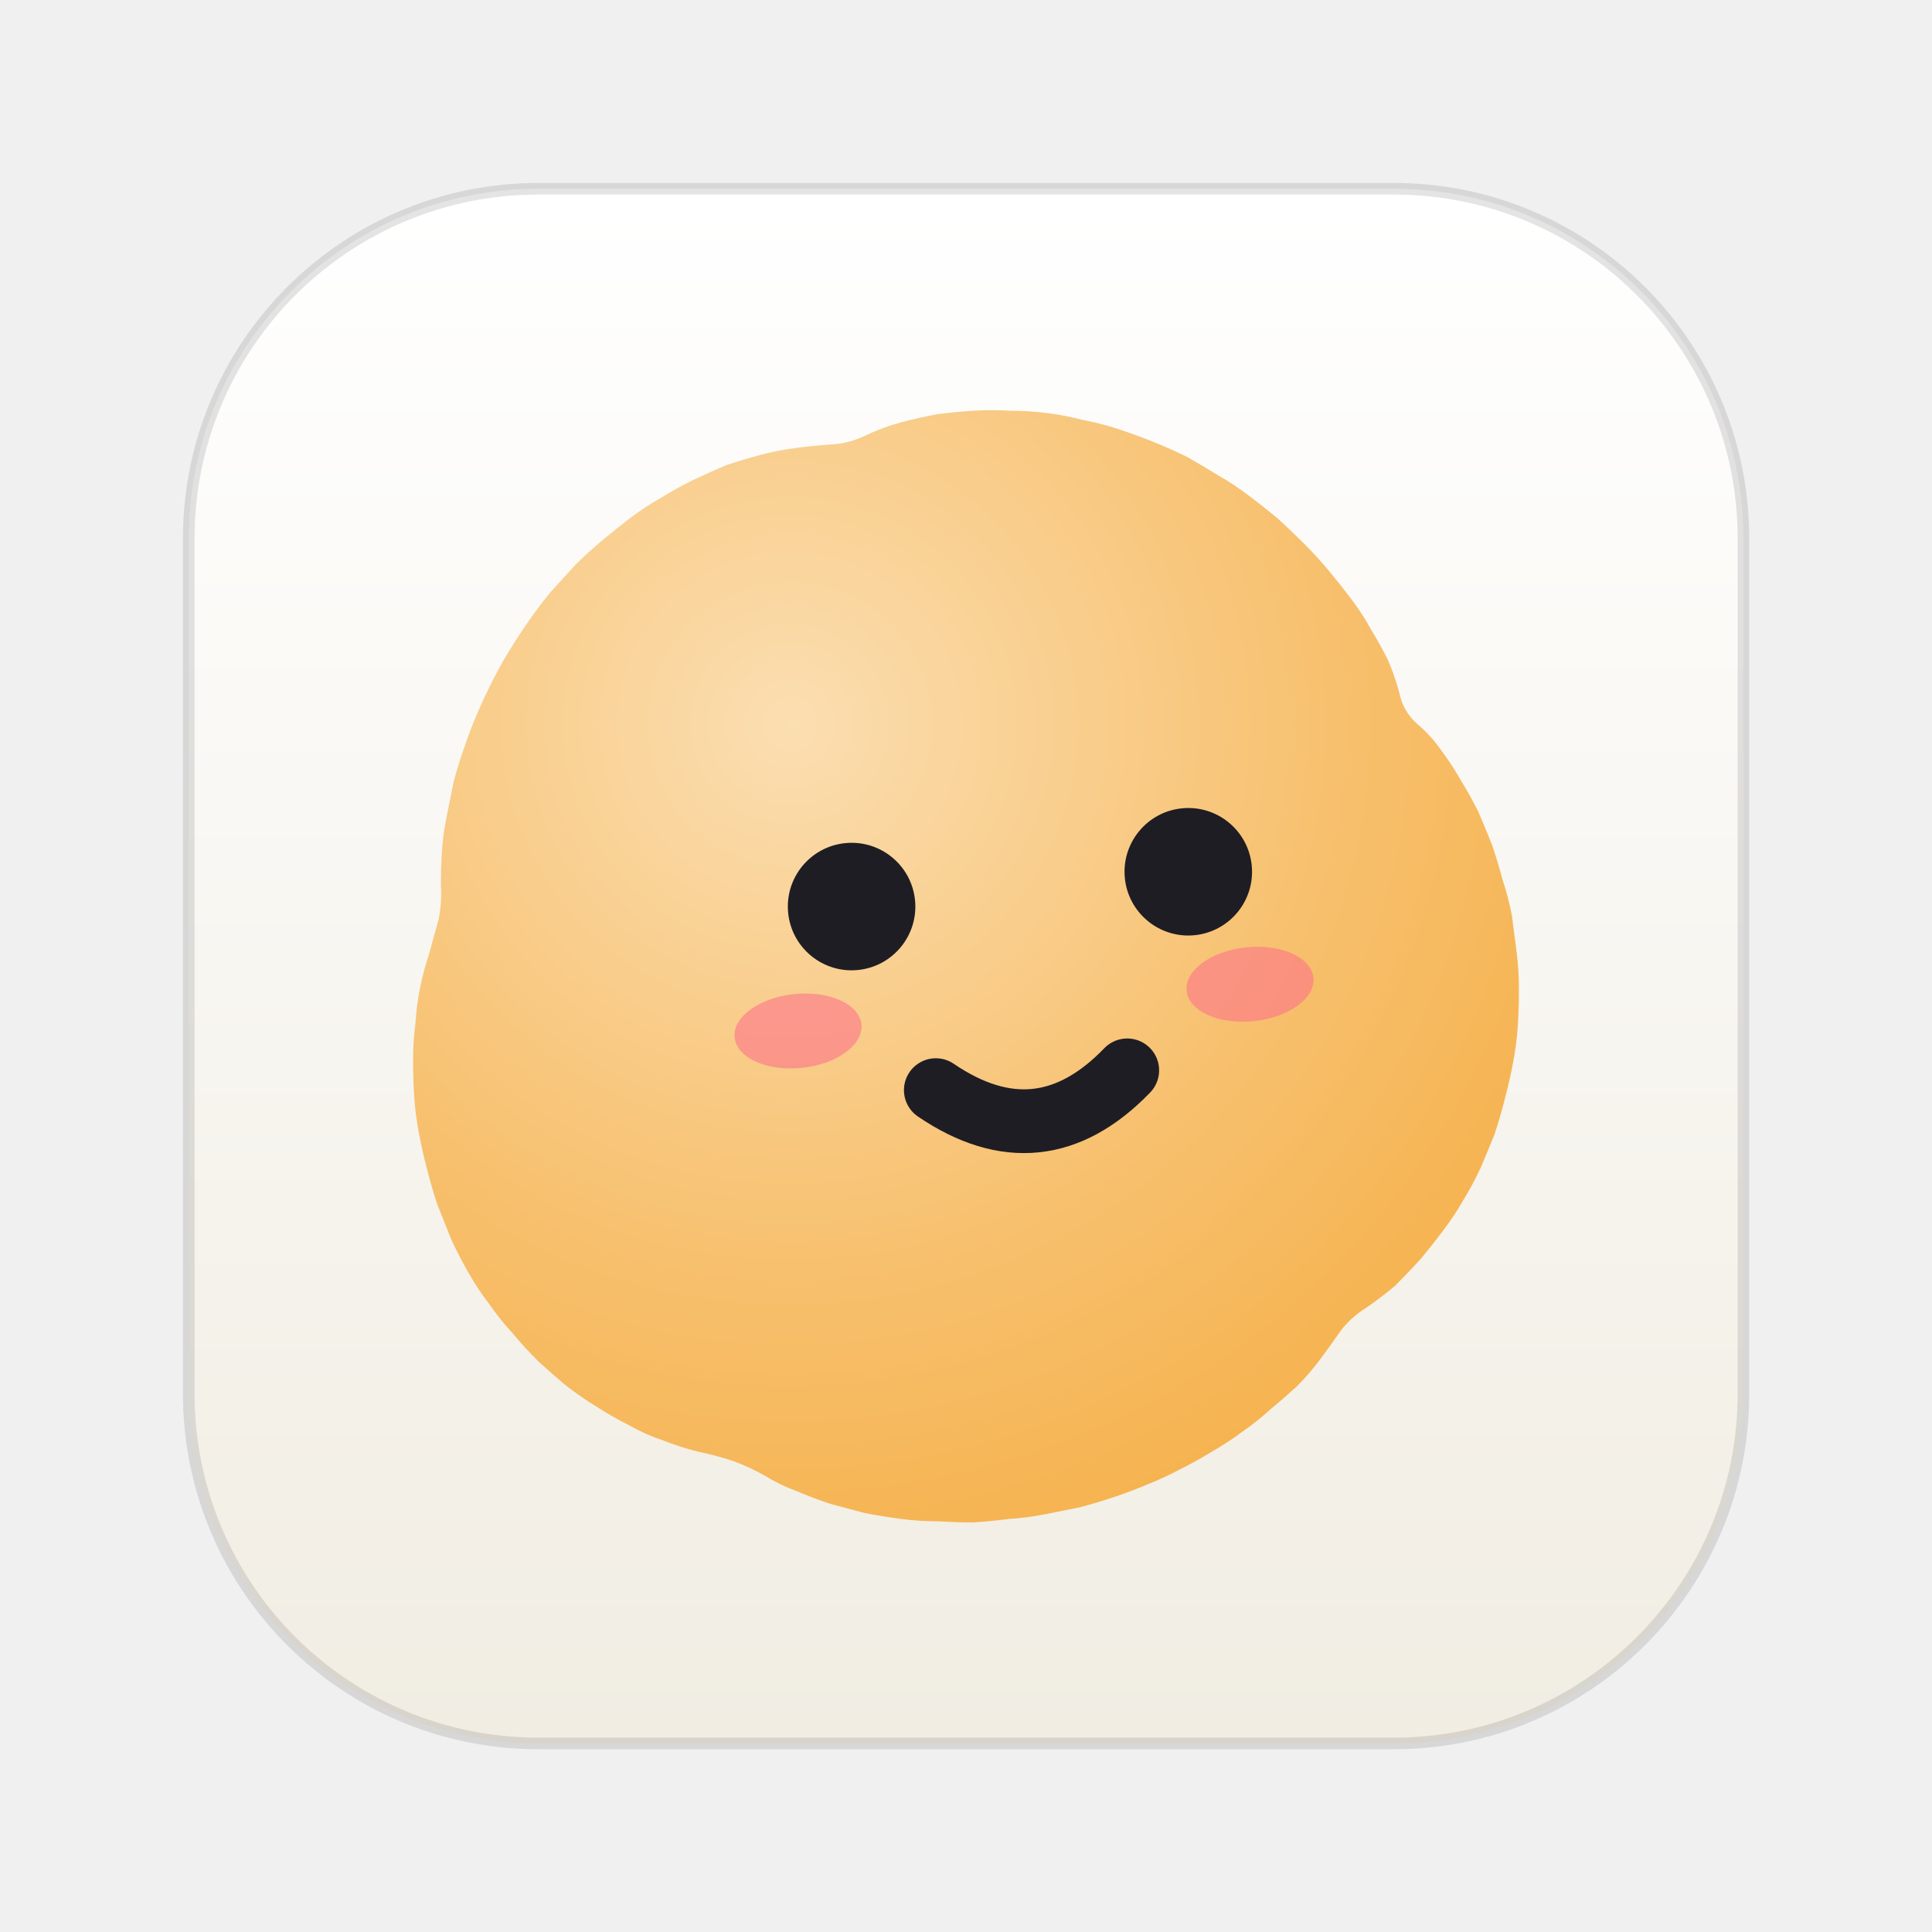
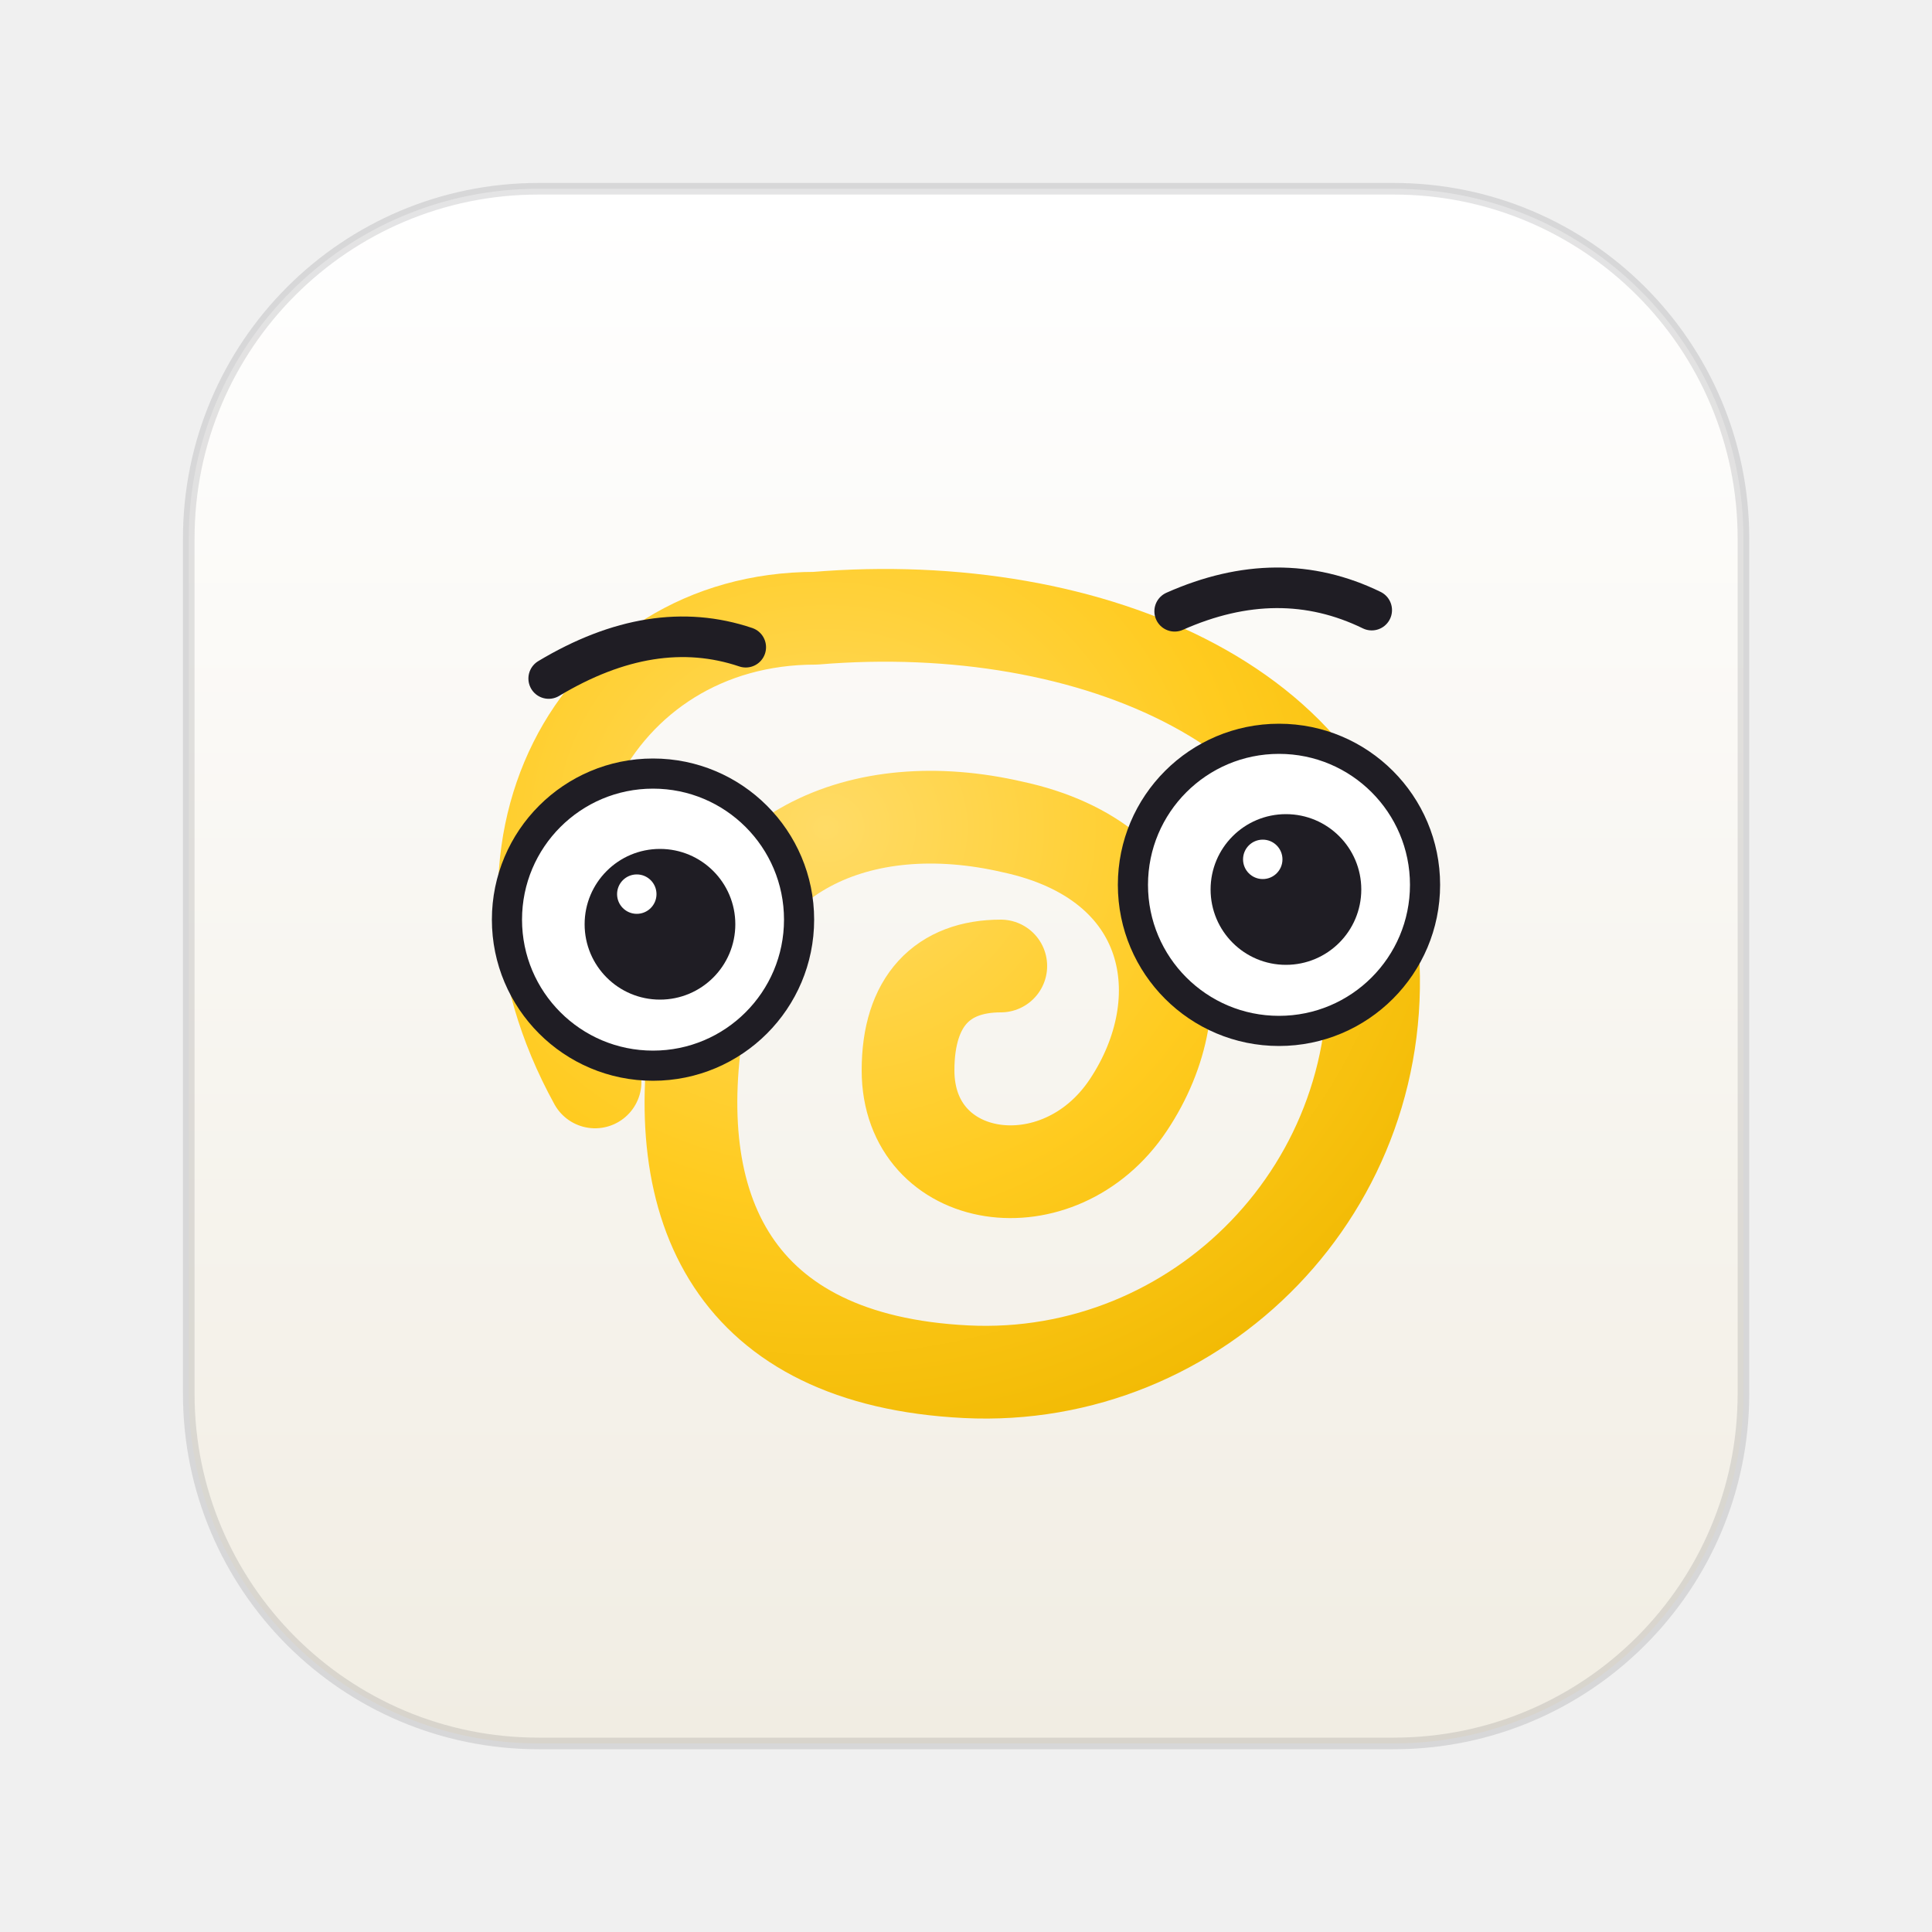
<svg xmlns="http://www.w3.org/2000/svg" viewBox="0 0 100 100" role="img" aria-label="OpenDoc">
  <defs>
    <linearGradient id="od-tile" x1="0" y1="0" x2="0" y2="1">
      <stop offset="0" stop-color="#ffffff" />
      <stop offset="1" stop-color="#f1ede3" />
    </linearGradient>
  </defs>
  <rect x="9.77" y="9.77" width="80.47" height="80.47" rx="18.1" fill="url(#od-tile)" stroke="#1f1d24" stroke-opacity="0.12" stroke-width="0.6" />
  <g transform="translate(50 50) scale(0.6) translate(-50 -50)">
    <defs>
      <radialGradient id="od-face-1" cx="0.34" cy="0.28" r="0.9">
-         <stop offset="0" stop-color="hsl(36 90% 84%)" />
-         <stop offset="0.55" stop-color="hsl(36 90% 70%)" />
-         <stop offset="1" stop-color="hsl(36 90% 61%)" />
+         <stop offset="0" stop-color="hsl(46 100% 70%)" />
+         <stop offset="0.55" stop-color="hsl(46 100% 56%)" />
+         <stop offset="1" stop-color="hsl(46 100% 47%)" />
      </radialGradient>
    </defs>
-     <path class="od-face-body" d="M97.5 48.8Q97.7 50.4 97.7 52Q97.7 53.6 97.6 55.2Q97.5 56.7 97.2 58.3Q96.9 59.9 96.5 61.4Q96.1 63 95.6 64.5Q95 66 94.4 67.4Q93.7 68.9 92.9 70.2Q92.1 71.6 91.1 72.9Q90.2 74.1 89.2 75.3Q88.1 76.5 87 77.6Q85.8 78.6 84.5 79.5Q83.2 80.3 82.3 81.5Q81.4 82.8 80.5 84Q79.6 85.2 78.5 86.3Q77.4 87.3 76.2 88.3Q75.1 89.3 73.8 90.2Q72.6 91.1 71.2 91.9Q69.9 92.7 68.5 93.4Q67.2 94.1 65.7 94.7Q64.3 95.3 62.8 95.8Q61.3 96.3 59.8 96.7Q58.3 97 56.8 97.3Q55.3 97.6 53.7 97.7Q52.2 97.9 50.6 98Q49.1 98 47.5 97.9Q45.9 97.9 44.4 97.7Q42.9 97.5 41.3 97.2Q39.8 96.8 38.3 96.4Q36.8 95.9 35.4 95.3Q34 94.8 32.7 94Q31.3 93.2 29.9 92.7Q28.4 92.2 26.9 91.9Q25.3 91.5 23.8 90.9Q22.3 90.4 20.9 89.6Q19.5 88.9 18.1 88Q16.8 87.2 15.5 86.2Q14.3 85.2 13.1 84.1Q11.9 82.9 10.9 81.7Q9.8 80.5 8.9 79.2Q7.9 77.9 7.1 76.5Q6.3 75.1 5.6 73.6Q5 72.1 4.4 70.6Q3.9 69.1 3.5 67.5Q3.1 66 2.8 64.4Q2.5 62.8 2.4 61.3Q2.3 59.7 2.3 58.1Q2.3 56.5 2.5 55Q2.6 53.4 2.9 51.9Q3.2 50.4 3.7 48.9Q4.1 47.4 4.5 46Q4.8 44.5 4.7 43Q4.7 41.5 4.8 40Q4.9 38.5 5.2 37.1Q5.5 35.6 5.8 34.1Q6.2 32.6 6.7 31.2Q7.2 29.7 7.8 28.3Q8.4 26.9 9.1 25.5Q9.8 24.1 10.6 22.8Q11.4 21.5 12.3 20.2Q13.2 18.9 14.2 17.7Q15.2 16.6 16.3 15.4Q17.4 14.3 18.6 13.3Q19.8 12.3 21.1 11.3Q22.3 10.4 23.7 9.6Q25 8.8 26.4 8.1Q27.9 7.4 29.3 6.8Q30.8 6.3 32.3 5.9Q33.8 5.5 35.4 5.3Q36.9 5.1 38.5 5Q40 4.9 41.4 4.2Q42.9 3.5 44.4 3.1Q45.9 2.7 47.5 2.4Q49.1 2.2 50.6 2.1Q52.2 2 53.8 2.1Q55.4 2.1 57 2.3Q58.6 2.5 60.1 2.9Q61.7 3.2 63.2 3.7Q64.7 4.2 66.2 4.8Q67.7 5.4 69.1 6.1Q70.5 6.9 71.8 7.7Q73.2 8.5 74.5 9.5Q75.7 10.4 76.9 11.4Q78.1 12.5 79.2 13.6Q80.3 14.7 81.3 15.9Q82.3 17.1 83.2 18.3Q84.2 19.6 84.9 20.9Q85.7 22.2 86.4 23.6Q87 25 87.4 26.5Q87.7 28 88.9 29.1Q90.1 30.1 91 31.4Q91.9 32.6 92.7 34Q93.5 35.3 94.2 36.7Q94.8 38.1 95.4 39.6Q95.9 41.1 96.3 42.6Q96.8 44.1 97.1 45.7Q97.3 47.2 97.5 48.8Z" fill="url(#od-face-1)" />
+     <g>
+       <path class="od-face-body" d="M18 60C7 40 18 20 37 20C61 18 84 28 85 48C87 69 70 86 50 85C30 84 24 71 27 54C29 40 41 35 54 38C68 41 70 53 64 62C58 71 45 69 45 59C45 53 48 50 53 50" fill="none" stroke="url(#od-face-1)" stroke-width="8" stroke-linecap="round" stroke-linejoin="round" />
+     </g>
    <g class="od-face-look">
-       <g transform="rotate(-5.9 54.8 51.6)">
-         <ellipse cx="35.2" cy="53.6" rx="5.5" ry="3.2" fill="hsl(350 95% 72% / 0.6)" />
-         <ellipse cx="74.4" cy="53.6" rx="5.5" ry="3.2" fill="hsl(350 95% 72% / 0.6)" />
-         <circle cx="40.9" cy="43.4" r="5.5" fill="#1f1d24" />
-         <circle cx="70.1" cy="43.4" r="5.5" fill="#1f1d24" />
-         <path d="M46.5 59.9Q54.8 66.9 63.1 59.9" fill="none" stroke="#1f1d24" stroke-width="5.5" stroke-linecap="round" stroke-linejoin="round" />
-       </g>
+       <circle cx="23" cy="46" r="12.6" fill="#fff" stroke="#1f1d24" stroke-width="2.6" />
+       <circle cx="23.6" cy="46.4" r="6.5" fill="#1f1d24" />
+       <circle cx="21.6" cy="43.8" r="1.7" fill="#fff" />
+       <path d="M14 25.2Q23 19.8 31 22.5" fill="none" stroke="#1f1d24" stroke-width="3.5" stroke-linecap="round" stroke-linejoin="round" />
+       <circle cx="77" cy="43" r="12.6" fill="#fff" stroke="#1f1d24" stroke-width="2.6" />
+       <circle cx="77.6" cy="43.4" r="6.5" fill="#1f1d24" />
+       <circle cx="75.6" cy="40.8" r="1.7" fill="#fff" />
+       <path d="M68 19.4Q77 15.4 85 19.3" fill="none" stroke="#1f1d24" stroke-width="3.5" stroke-linecap="round" stroke-linejoin="round" />
    </g>
  </g>
</svg>
